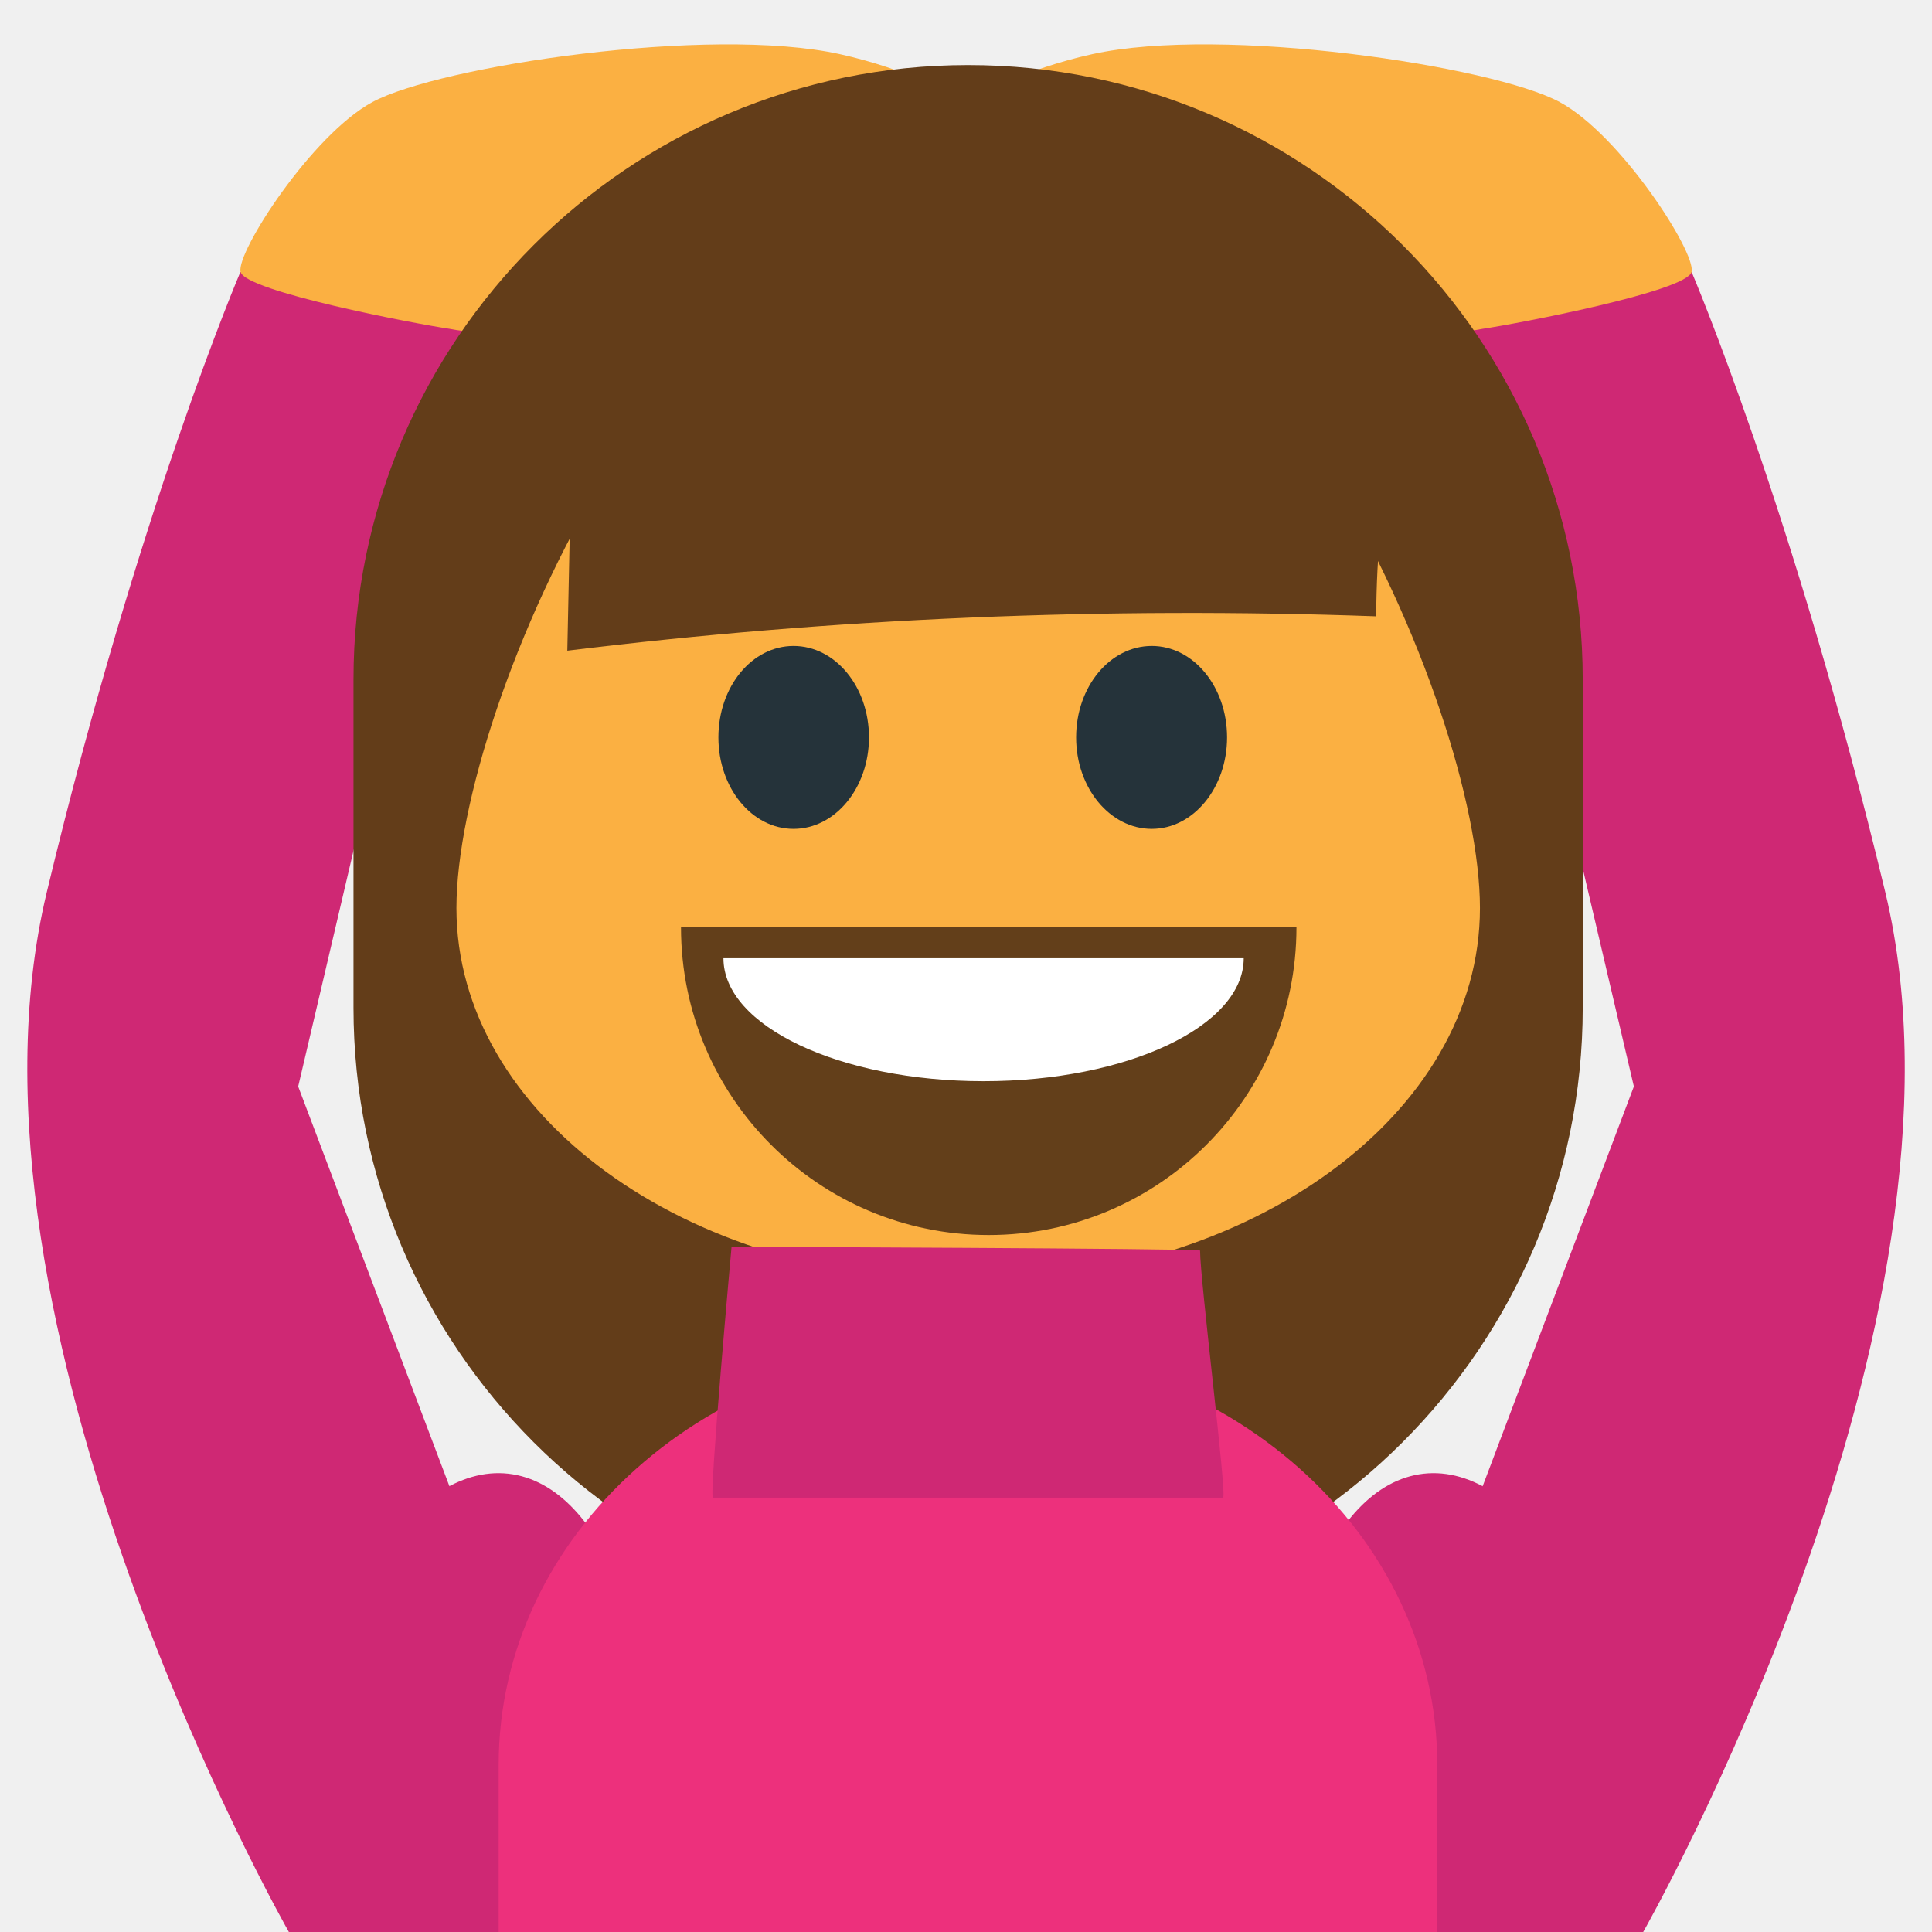
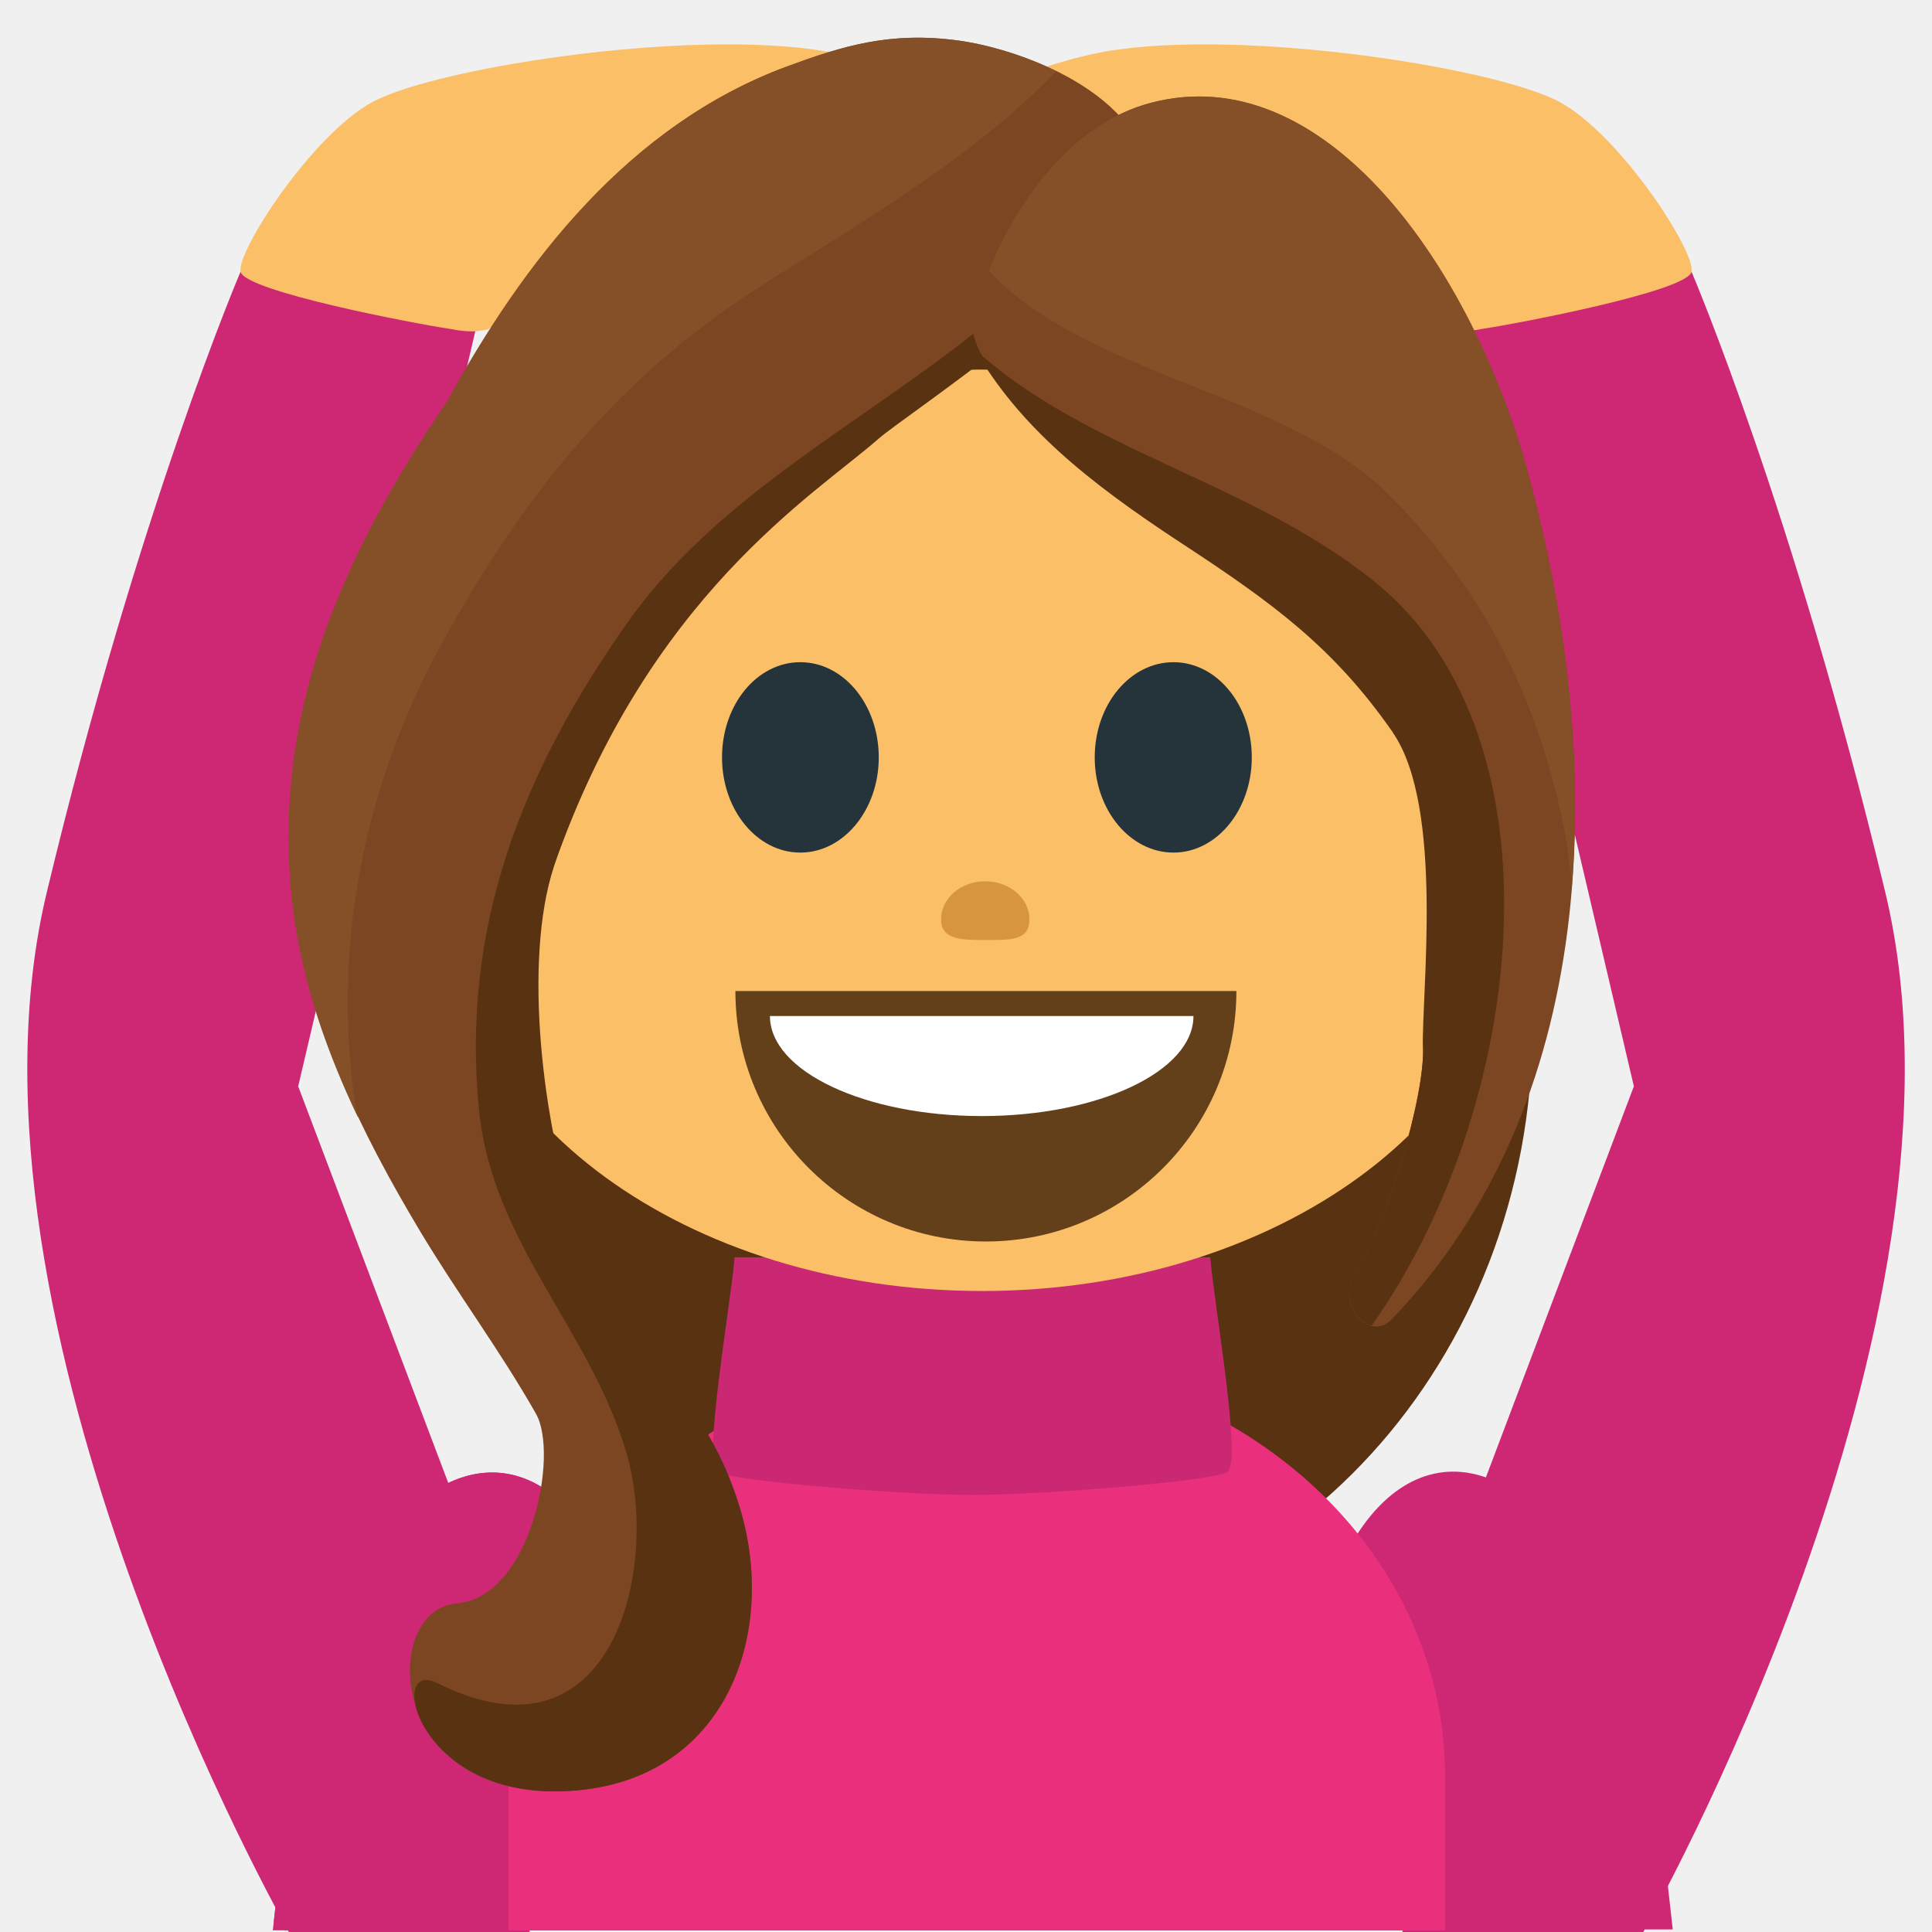
<svg xmlns="http://www.w3.org/2000/svg" viewBox="0 0 64 64" enable-background="new 0 0 64 64">
-   <g fill="#cf2874">
-     <path d="m42.948 64l-.317-2.854c-.726-6.445 1.303-11.963 4.527-12.328 3.221-.357 6.426 4.576 7.148 11.02 0 0 .203 4.059.086 4.156h-11.444z" />
-     <path d="m56.04 9.01l-8.166.336 6.25 26.645-5.667 14.979-2 13.03h7.976c0 0 11.462-20.12 8.02-34.443-3.037-12.653-6.417-20.551-6.417-20.551" />
+   <g transform="translate(0-.251)">
+     <g>
+       <path d="m56.04 9.255l-8.166.337 6.25 26.645-5.668 14.979-2 13.04h7.977c0 0 11.463-20.12 8.02-34.443-3.037-12.654-6.416-20.553-6.416-20.553" fill="#ce2874" />
+       <path d="m47.824 11.156c-4.592-3.952-15.511-6.637-15.688-7.164-.175-.528 1.914-1.476 4.04-1.947 4.334-.957 13.272.393 15.487 1.584 2.01 1.084 4.521 4.979 4.371 5.627-.149.646-5.804 1.723-6.912 1.886-.63.124-.931.1-1.3.014" fill="#fbbf67" />
+     </g>
+     <g>
+       <path d="m7.962 9.255l8.166.337-6.25 26.645 5.668 14.979 2 13.04h-7.977c0 0-11.461-20.12-8.02-34.443 3.037-12.654 6.416-20.553 6.416-20.553" fill="#ce2874" />
+       <path d="m16.18 11.156c4.593-3.952 15.512-6.637 15.688-7.164.177-.526-1.913-1.476-4.04-1.947-4.333-.957-13.274.393-15.487 1.584-2.01 1.084-4.521 4.979-4.371 5.627.149.646 5.802 1.723 6.912 1.886.631.124.932.1 1.299.014" fill="#fbbf67" />
+     </g>
+     <path d="m50.764 34.3c0 11.02-8.172 19.973-18.229 19.973-10.06 0-18.23-8.946-18.23-19.973v-10.668c0-11.03 8.17-19.975 18.23-19.975 10.06 0 18.229 8.946 18.229 19.975v10.668" fill="#593212" />
+     <g fill="#ce2874">
+       <path d="m20.833 64.2l.32-2.85c.723-6.433-1.301-11.938-4.52-12.302-3.215-.358-6.411 4.566-7.129 11l-.467 4.146 11.796.001" />
+       <path d="m20.833 64.2l.32-2.85c.723-6.433-1.301-11.938-4.52-12.302-3.215-.358-6.411 4.566-7.129 11l-.434 3.857c.104.09.229.188.346.289l11.417.001" />
+     </g>
+     <path d="m43.609 64.17l-.318-2.85c-.727-6.428 1.301-11.935 4.52-12.301 3.217-.357 6.412 4.563 7.135 11l.466 4.146-11.803.003" fill="#ce2874" />
+     <path d="m47.871 64.2v-5.092c0-7.644-6.943-13.846-15.507-13.846-8.57 0-15.52 6.202-15.52 13.846v5.092h31.03" fill="#ea307c" />
+     <path d="m40.09 41.9h-7.765-.225-7.764c-.155 1.735-1.059 6.783-.574 7.113.439.297 6.076.76 8.451.76 2.372 0 8.01-.463 8.448-.76.487-.329-.417-5.376-.571-7.113" fill="#cb2874" />
+     <path d="m14.883 30.14c0 7.116 7.896 12.877 17.65 12.877 9.752 0 17.66-5.765 17.66-12.877 0-7.107-7.906-17.646-17.66-17.646-9.757.001-17.65 10.539-17.65 17.646" fill="#fbbf67" />
+     <path d="m38.06 6.625c.201-3.071-4.02-4.715-6.294-5.03-2.279-.312-3.86.186-5.688.859-5.243 1.938-8.739 6.492-11.255 11.1-3.475 5.09-5.924 10.51-5.084 16.928.49 3.743 2.211 7.268 4.154 10.516 1.232 2.063 2.678 3.996 3.863 6.088.768 1.354-.178 6.086-2.631 6.281-2.453.195-2.416 6.242 3.281 6.223 5.338-.02 7.313-4.752 6.207-9.03-1.109-4.278-5.867-6.168-6.561-9.926-.61-3.315-.73-8.479.291-11.671.834-2.927 2.798-7.725 5-9.834 2.958-2.836 3.576-2.932 5.542-4.961 3.127-3.22 9.72-3.043 9.175-7.548" fill="#7c4622" />
+     <path d="m38.04 6.375c-1.816 1.742-3.795 3.347-5.796 4.931-3.953 3.123-8.563 5.453-11.481 9.6-3.493 4.964-5.49 10.08-4.896 16.11.437 4.402 3.695 7.297 4.887 11.371 1.115 3.805-.446 10.537-6.26 7.621-1.652-.83-.768 3.602 3.896 3.586 5.338-.021 7.327-4.752 6.221-9.03-1.109-4.278-4.227-5.895-5.56-9.926-1.058-3.205-1.729-8.48-.709-11.671 3.132-8.999 8.649-12.325 10.771-14.191.875-.768 7.777-5.268 8.929-8.149.008-.086 0-.168-.002-.252" fill="#593212" />
+     <path d="m11.749 36.709c-.748-5.267.353-10.601 2.979-15.315 2.587-4.636 5.616-8.518 10.238-11.514 2.689-1.742 7.178-4.273 10.02-7.269-1.123-.552-2.334-.89-3.238-1.015-2.278-.313-3.86.184-5.688.858-5.239 1.938-8.733 6.493-11.252 11.1-3.476 5.09-5.924 10.51-5.084 16.928.31 2.358 1.104 4.624 2.138 6.792-.04-.186-.087-.382-.114-.569" fill="#854f28" />
+     <g>
+       <path d="m50.652 16.04c-1.867-6.949-6.785-13.9-12.535-12.379-3.873 1.024-6.198 6.206-5.874 7.647.601 2.678 5.681 3.604 8.327 6.614 2.305 2.622 4.291 4.485 6.229 7.267 1.734 2.485.272 8.112.341 9.754.063 1.641-1.197 5.852-2.271 7.537-.611.959.48 2.252 1.229 1.479 6.785-7.06 7.23-17.948 4.554-27.919" fill="#7c4622" />
+       <path d="m45.932 16.569c3.047 3.01 4.81 6.426 5.744 10.478.186.805.314 1.66.395 2.551.351-4.42-.217-9.08-1.418-13.562-1.867-6.949-6.785-13.9-12.535-12.378-2.725.72-4.535 3.476-5.359 5.561 3.206 3.46 9.829 4.046 13.173 7.35" fill="#854f28" />
+       <path d="m46.13 24.505c1.734 2.486.939 8.792 1.01 10.437.064 1.643-1.197 5.854-2.271 7.537-.44.692.006 1.551.569 1.686 5.136-7.256 6.474-19.447.14-24.61-4.086-3.33-9.625-4.371-13.296-7.744 1.486 2.555 3.683 4.357 6.876 6.448 3.05 1.996 5.04 3.465 6.976 6.246" fill="#593212" />
+     </g>
+     <g>
+       <path d="m40.957 33.08c0 4.582-3.717 8.297-8.299 8.297-4.579 0-8.297-3.715-8.297-8.297" fill="#633f1a" />
+       <path d="m39.535 33.908c0 1.832-3.141 3.314-7.01 3.314-3.873 0-7.02-1.482-7.02-3.314" fill="#fff" />
+     </g>
+     <g fill="#25333a">
+       <path d="m29.11 25.342c0 1.736-1.164 3.152-2.598 3.152-1.438 0-2.594-1.416-2.594-3.152 0-1.75 1.156-3.155 2.594-3.155 1.434 0 2.598 1.405 2.598 3.155" />
+       <path d="m41.467 25.342c0 1.736-1.16 3.152-2.594 3.152-1.441 0-2.609-1.416-2.609-3.152 0-1.75 1.168-3.155 2.609-3.155 1.434 0 2.594 1.405 2.594 3.155" />
+     </g>
  </g>
-   <path fill="#fbb042" d="m47.824 10.905c-4.592-3.951-15.511-6.635-15.687-7.163s1.914-1.477 4.04-1.947c4.334-.957 13.274.392 15.488 1.584 2.01 1.084 4.521 4.979 4.371 5.627-.15.646-5.802 1.723-6.912 1.885-.631.124-.932.101-1.301.014" />
-   <g fill="#cf2874">
-     <path d="m21.05 64l.318-2.854c.725-6.445-1.303-11.963-4.528-12.328-3.221-.357-6.425 4.576-7.148 11.02 0 0-.203 4.059-.086 4.156h11.444z" />
-     <path d="m7.962 9.01l8.166.336-6.25 26.645 5.667 14.979 2 13.03h-7.976c0 0-11.461-20.12-8.02-34.443 3.037-12.653 6.416-20.551 6.416-20.551" />
-   </g>
-   <path fill="#fbb042" d="m16.18 10.905c4.592-3.951 15.511-6.636 15.688-7.163s-1.913-1.477-4.04-1.947c-4.333-.957-13.274.392-15.488 1.584-2.01 1.084-4.52 4.979-4.371 5.627.15.646 5.802 1.723 6.912 1.885.631.124.932.101 1.3.014" />
-   <path fill="#633d19" d="m52.43 33.383c0 11.236-9.121 20.354-20.36 20.354-11.237 0-20.36-9.117-20.36-20.354v-10.873c0-11.238 9.124-20.355 20.36-20.355 11.239 0 20.36 9.117 20.36 20.355v10.873" />
-   <path fill="#ed307c" d="m47.611 64v-5.539c0-7.656-6.955-13.871-15.54-13.871-8.588 0-15.552 6.215-15.552 13.871v5.539h31.09" />
-   <path fill="#fbb042" d="m15.12 30.08c0 6.828 7.582 12.361 16.955 12.361 9.358 0 16.95-5.533 16.95-12.361 0-6.826-7.592-23.664-16.95-23.664-9.373 0-16.955 16.838-16.955 23.664" />
-   <path fill="#cf2874" d="m23.617 49.611c3.481 0 14.688 0 16.899 0 .141 0-.762-7.201-.762-8.186 0-.068-15.52-.125-15.52-.125s-.754 8.311-.617 8.311" />
-   <g fill="#25333a">
-     <path d="m28.786 24.428c0 1.67-1.12 3.03-2.499 3.03-1.379 0-2.489-1.357-2.489-3.03 0-1.68 1.11-3.03 2.489-3.03 1.38 0 2.499 1.347 2.499 3.03" />
-     <path d="m40.648 24.428c0 1.67-1.119 3.03-2.494 3.03-1.385 0-2.506-1.357-2.506-3.03 0-1.68 1.121-3.03 2.506-3.03 1.375 0 2.494 1.347 2.494 3.03" />
-   </g>
-   <path fill="#633f1a" d="m42.947 30.719c0 5.629-4.564 10.193-10.195 10.193-5.626 0-10.193-4.564-10.193-10.193" />
-   <path fill="#fff" d="m41.2 31.742c0 2.25-3.858 4.074-8.618 4.074-4.757 0-8.617-1.824-8.617-4.074" />
-   <path fill="#633d19" d="m45.588 20.416c.023-4.256.819-6.82.868-11.152-7.702-7.496-19.502-7.975-27.403-.344-.084 4.27-.172 8.441-.26 12.635 8.807-1.083 17.834-1.462 26.795-1.139" />
+   <path d="m34.1 30.455c0 .696-.593.684-1.4.684-.81 0-1.526.015-1.526-.684 0-.701.656-1.261 1.464-1.261.806.001 1.462.561 1.462 1.261" opacity=".6" fill="#c07929" />
</svg>
